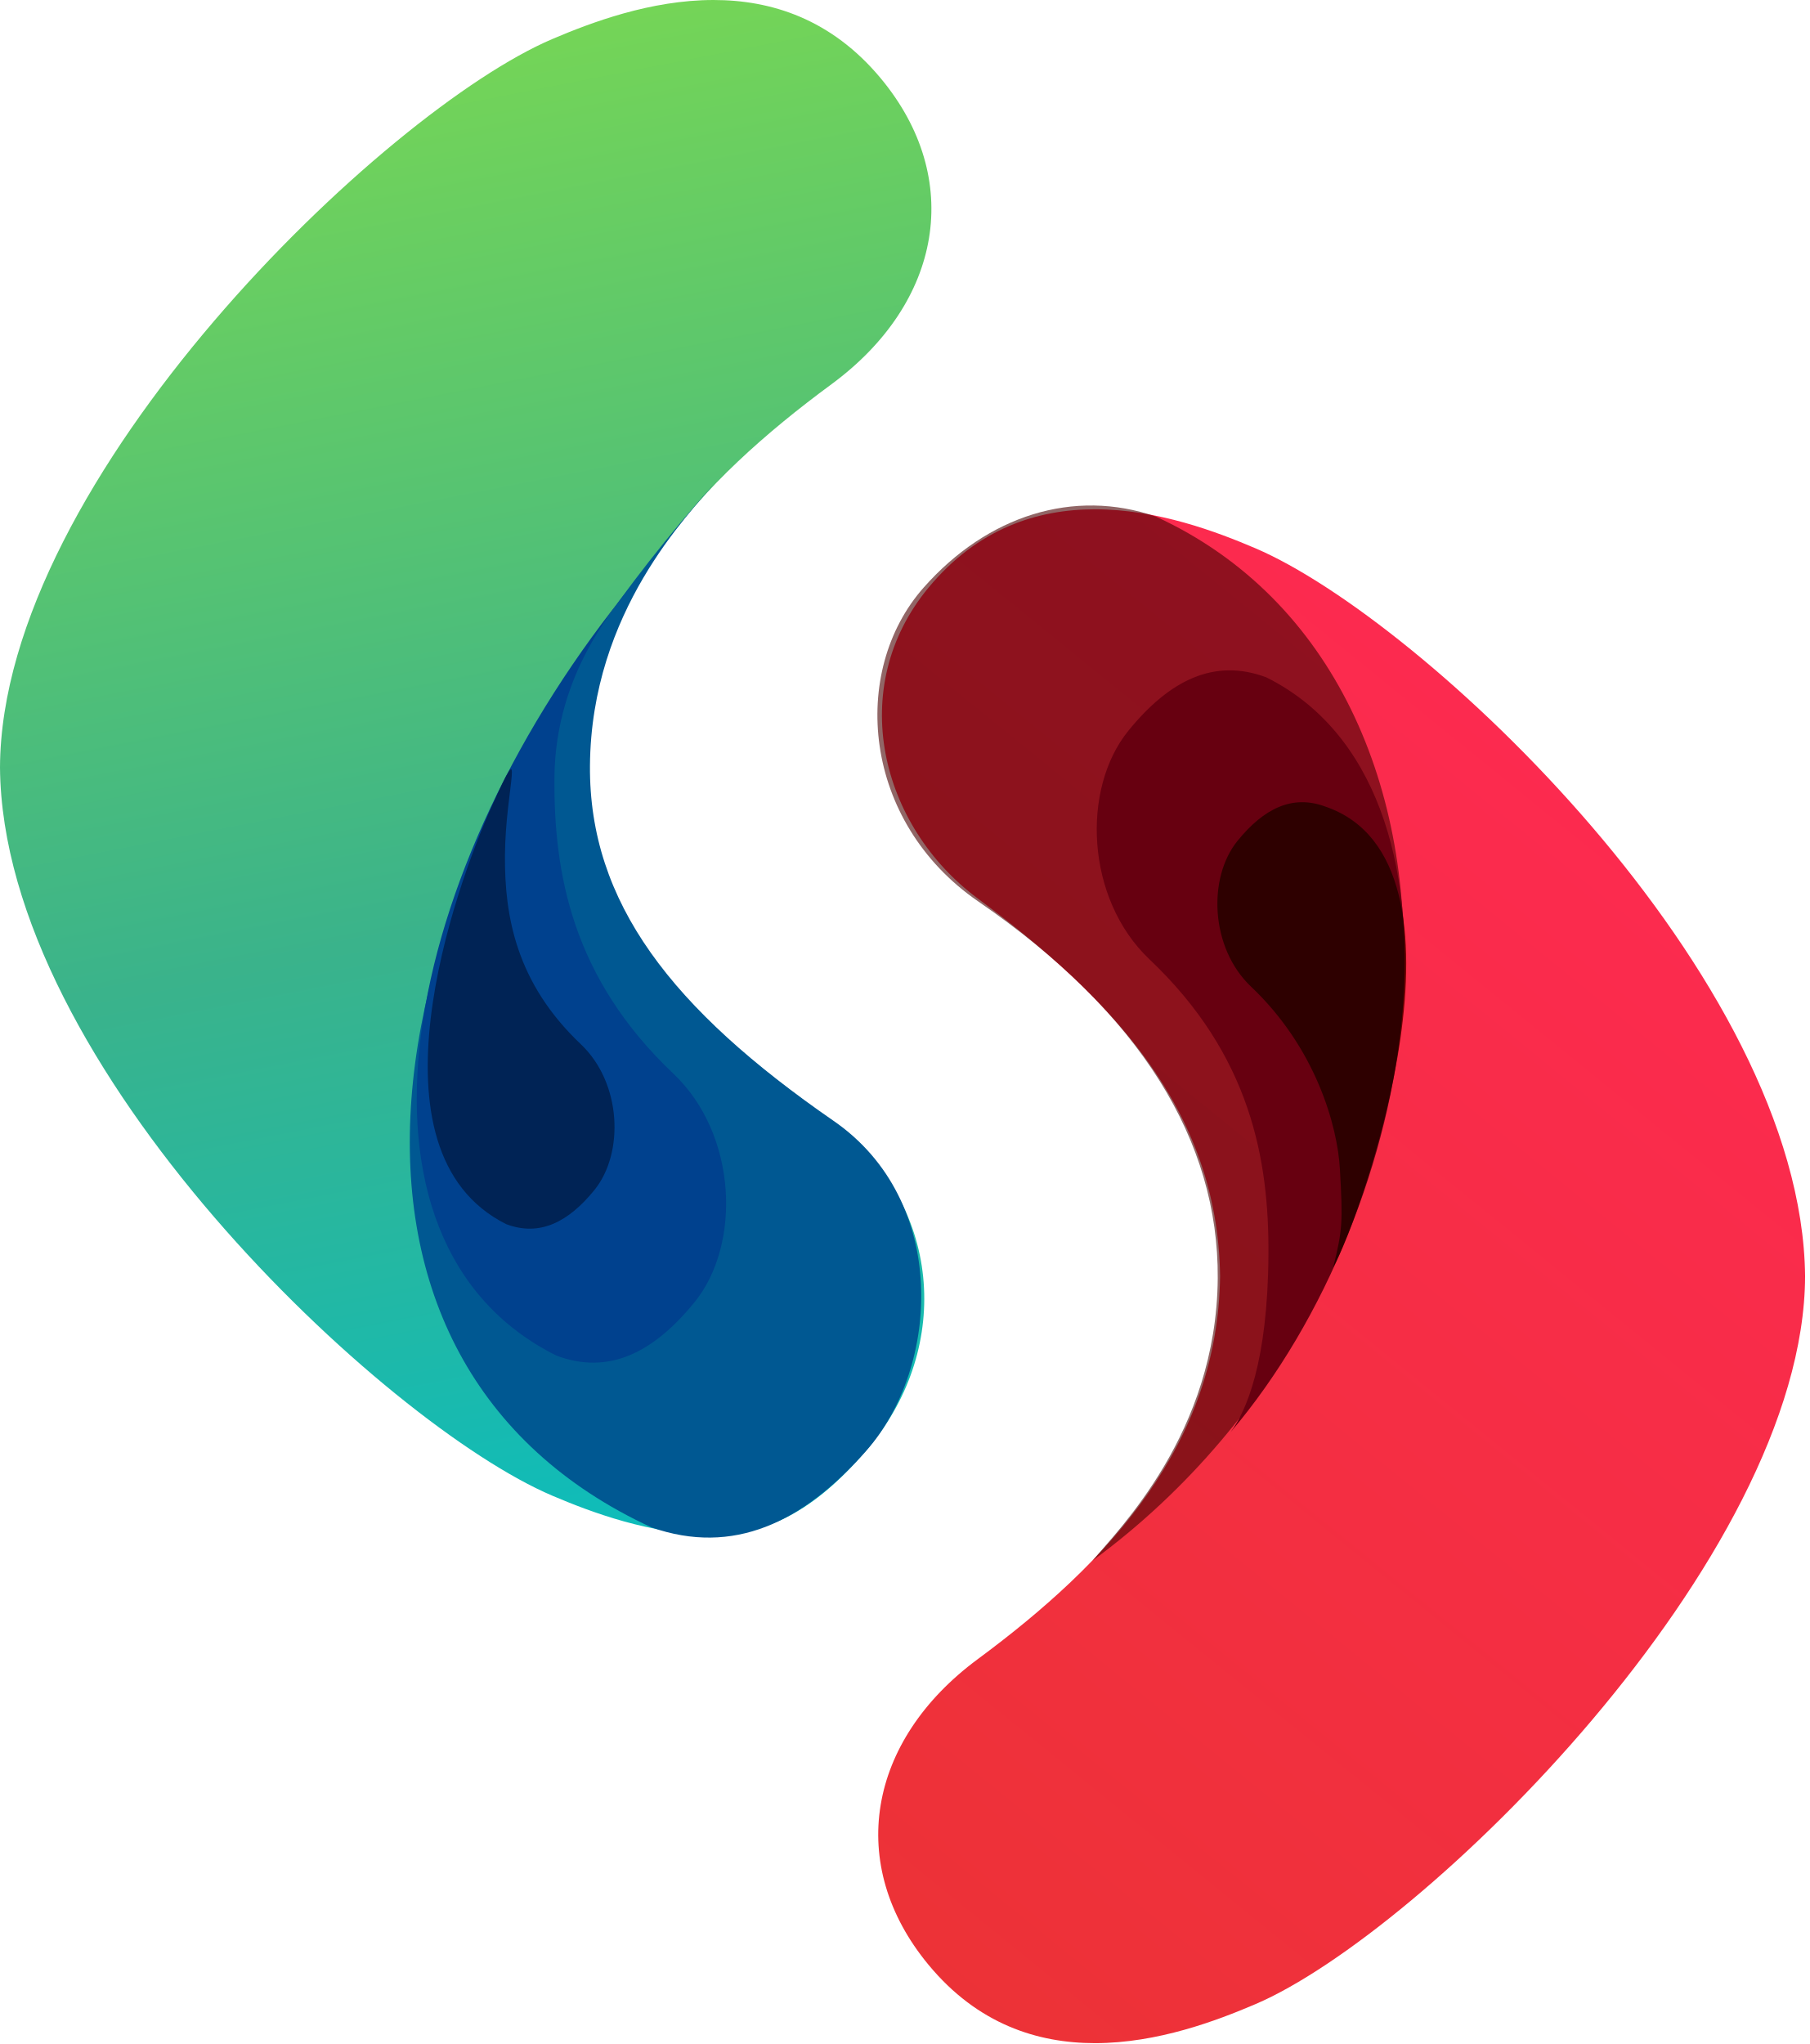
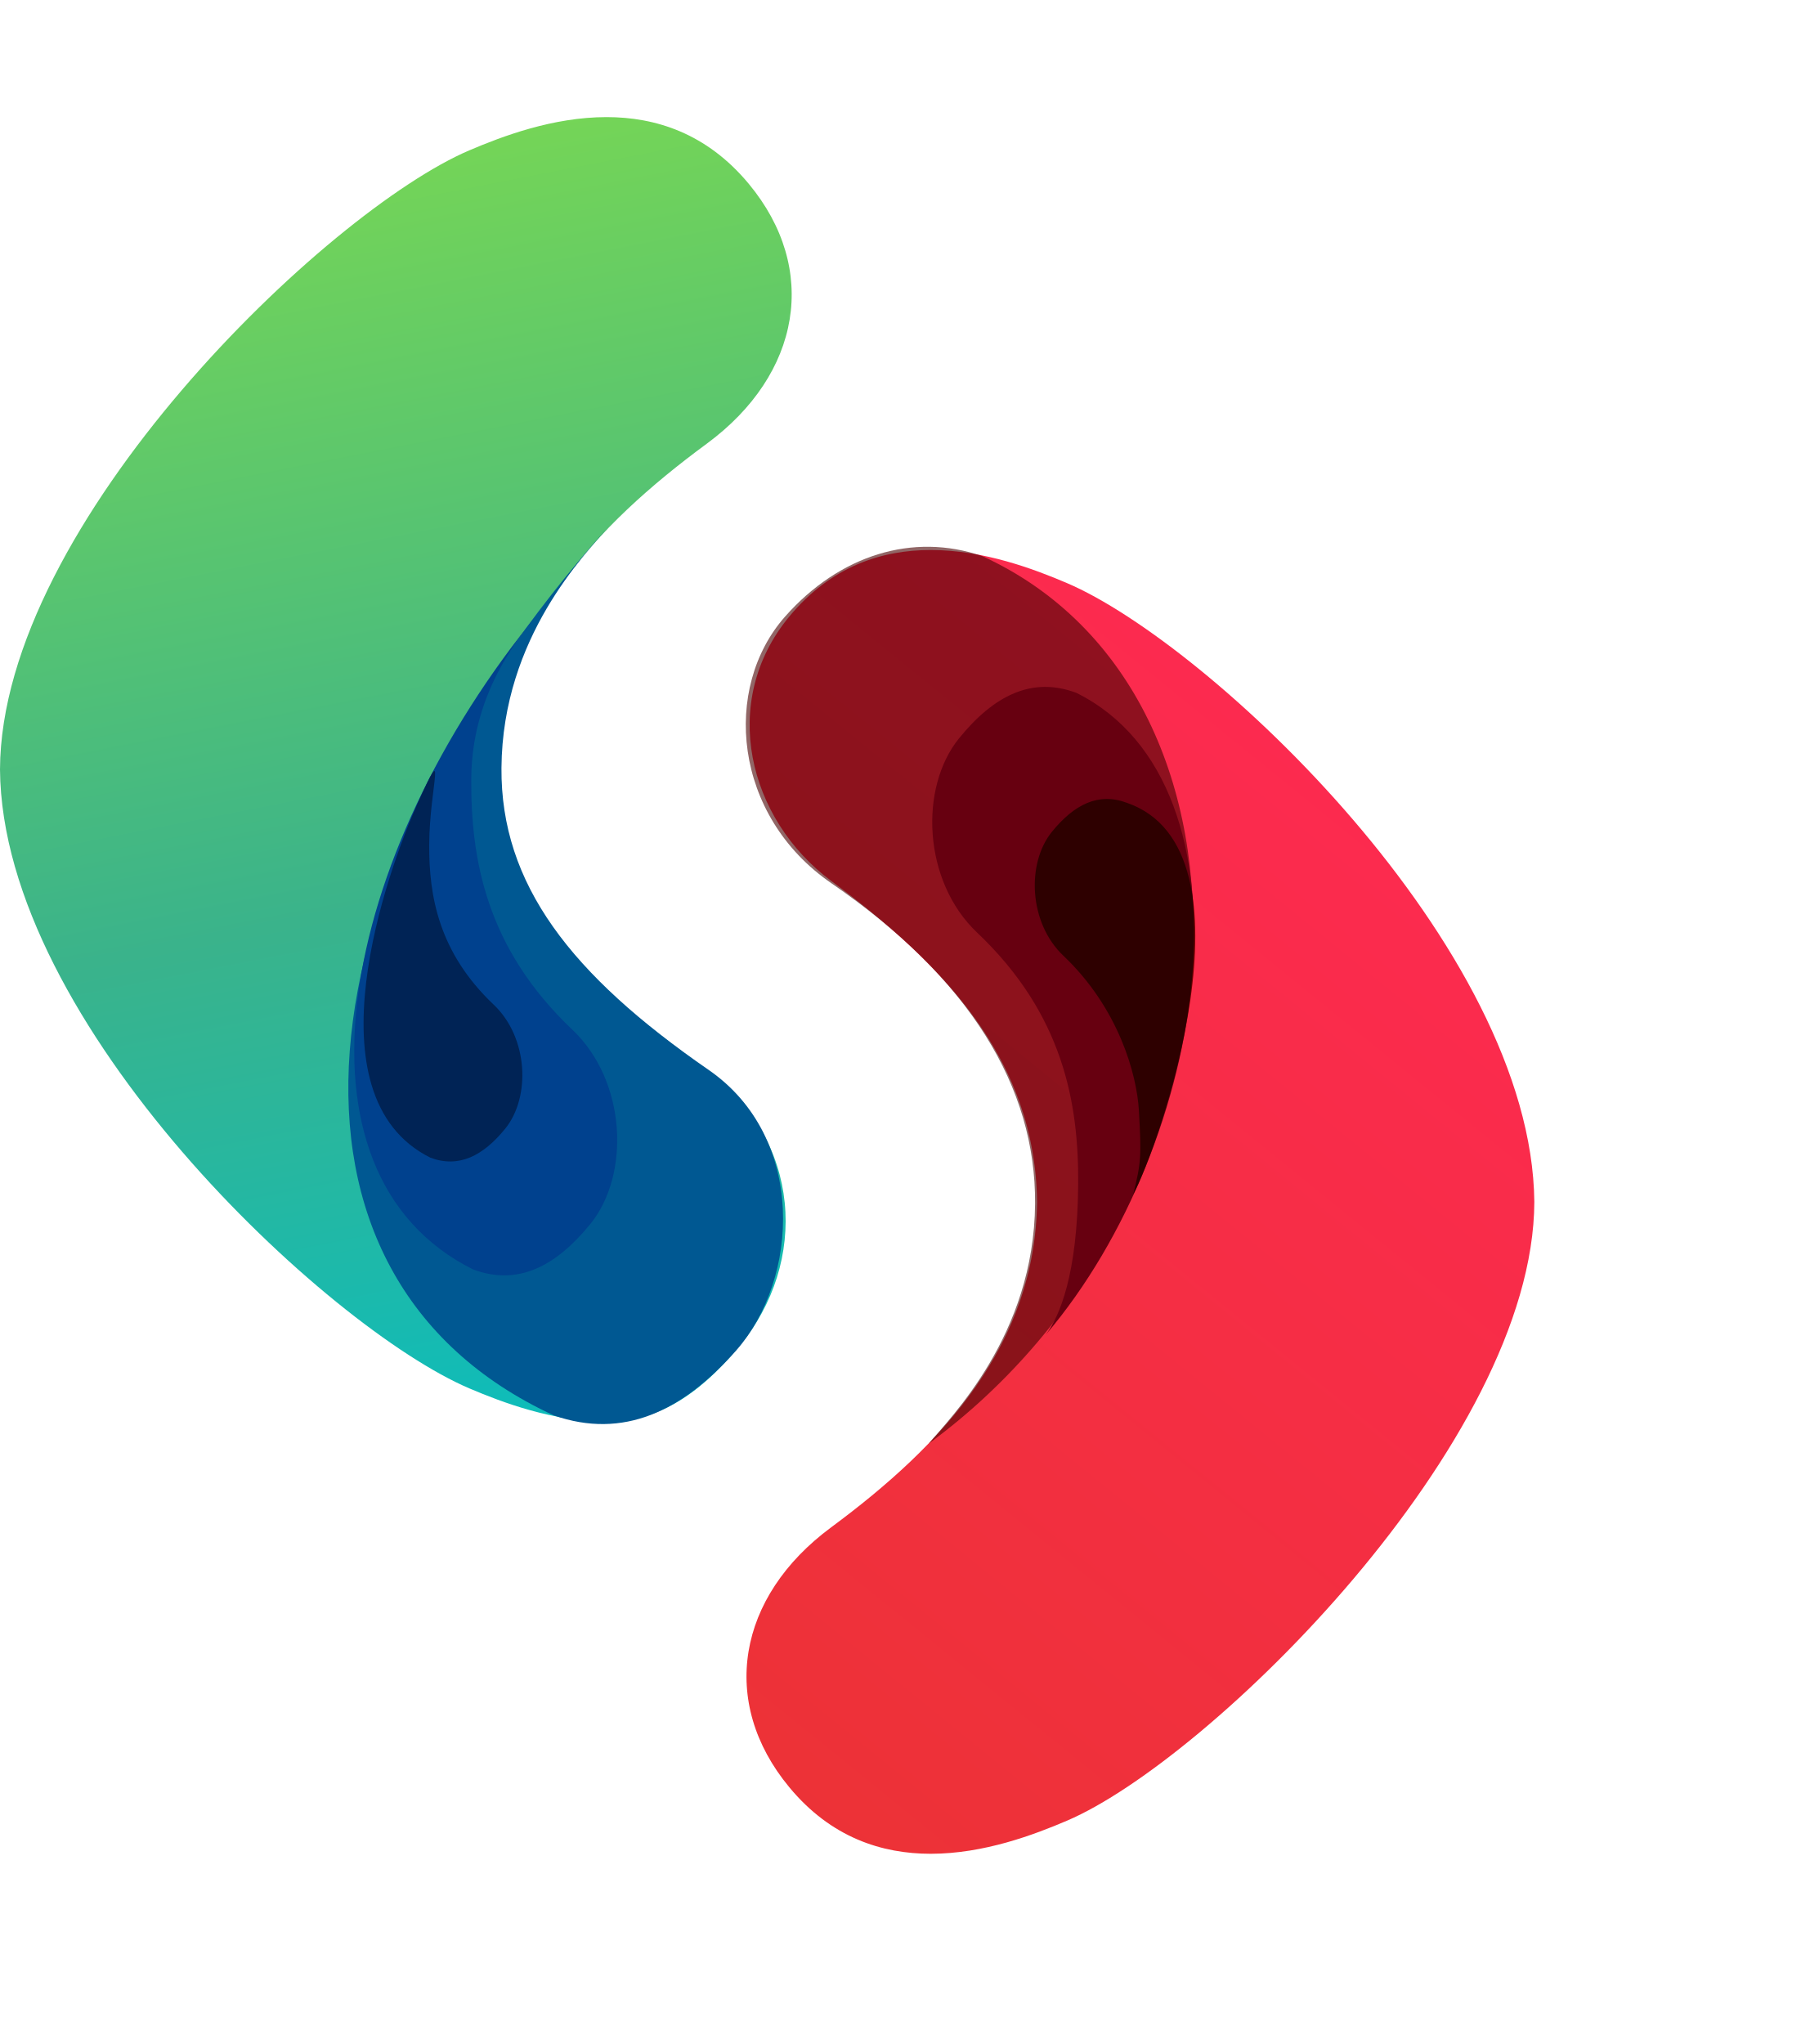
- <svg xmlns="http://www.w3.org/2000/svg" width="85" height="96">
+ <svg xmlns="http://www.w3.org/2000/svg" viewBox="0 0 100 100" width="85" height="96">
  <defs>
    <linearGradient x1="66.548%" y1="-4.692%" x2="80.272%" y2="111.186%" id="a">
      <stop stop-color="#7AD852" offset="0%" />
      <stop stop-color="#3AB38B" offset="53.584%" />
      <stop stop-color="#00BFC9" offset="100%" />
    </linearGradient>
    <linearGradient x1="78.094%" y1=".738%" x2="20.394%" y2="118.622%" id="b">
      <stop stop-color="#FF2953" offset="0%" />
      <stop stop-color="#EA3333" offset="100%" />
    </linearGradient>
  </defs>
  <g fill="none" fill-rule="evenodd">
    <path d="M25.946 1.832C18.067 5.184.061 22.441 0 36.04c.106 14.058 18.067 30.857 25.946 34.209 1.807.768 4.61 1.831 7.57 1.831 2.7 0 4.986-1.332 7.312-4.13 3.91-4.703 3.439-11.466-1.771-15.305-6.236-4.59-11.339-8.711-11.445-16.605.106-7.894 5.21-13.404 11.445-17.995 5.211-3.838 6.226-9.659 2.316-14.363C39.047.884 36.216 0 33.516 0c-2.961 0-5.764 1.063-7.57 1.832Z" fill="url(#a)" />
    <path d="M40.697 68.129c3.458-3.933 3.887-11.736-1.54-15.484-7.608-5.254-11.492-10.262-11.446-16.68.052-7.278 4.683-11.835 5.838-13.255-17.276 19.395-19.669 41.31-2.943 49.03 3.827 1.331 7.104-.212 10.092-3.61Z" fill="#005892" />
    <path d="M32.619 61.166c2.22-2.728 2.008-7.9-.989-10.739-4.766-4.515-5.617-9.426-5.588-13.878.033-5.048 3.006-8.209 3.747-9.194-11.09 13.453-14.386 30.961-3.65 36.315 2.457.923 4.561-.147 6.479-2.504Z" fill="#00418E" />
    <path d="M27.915 55.898c1.417-1.741 1.282-5.041-.631-6.853-3.041-2.881-3.584-6.015-3.566-8.856.021-3.221 1.042-6.002-.636-2.281-1.679 3.721-6.153 16.171.699 19.588 1.568.589 2.91-.094 4.134-1.598Z" fill="#002355" />
    <path d="M10.22 72.218c-2.687 0-5.505-.884-7.819-3.68-3.891-4.701-2.874-10.518 2.311-14.354C10.918 49.596 15.991 44.088 16.097 36.198c-.106-7.89-5.185-13.13-11.384-17.742C.135 15.052-1.49 8.559 2.401 3.858 4.716 1.062 7.533.178 10.22.178c2.947 0 5.736 1.063 7.534 1.83C25.596 5.359 43.437 22.106 43.575 36.198c-.044 13.283-17.979 30.839-25.82 34.189-1.798.768-4.587 1.831-7.534 1.831Z" fill="url(#b)" transform="translate(41.21212 23.74194)" />
    <path d="M22.557 45.691c3.476-3.933 2.886-10.992-2.569-14.74-7.647-5.254-11.293-11.277-11.247-17.695C8.793 5.977 13.449 1.42 14.609 0-3.436 13.255-5.16 41.31 11.65 49.03c3.846 1.331 7.904.059 10.907-3.339Z" fill="#470000" opacity=".6" style="mix-blend-mode:multiply" transform="rotate(-180 32.9697 36.64516)" />
    <path d="M53.003 34.318c-2.22 2.728-2.008 7.9.989 10.739 4.766 4.515 5.617 9.426 5.588 13.878-.033 5.048-1.043 7.352-1.784 8.337 9.026-10.608 11.977-30.335 1.686-35.458-2.457-.923-4.561.147-6.479 2.504Z" fill="#670010" />
    <path d="M23.889 33.973c1.417-1.741 1.282-5.041-.631-6.853-3.041-2.881-4.06-6.538-4.174-8.565-.141-2.501-.124-2.856.314-4.619-1.338 2.409-7.198 19.036.356 21.636 1.568.589 2.91-.094 4.134-1.598Z" fill="#730000" style="mix-blend-mode:multiply" transform="rotate(-180 41.01019 36.7296)" />
  </g>
</svg>
